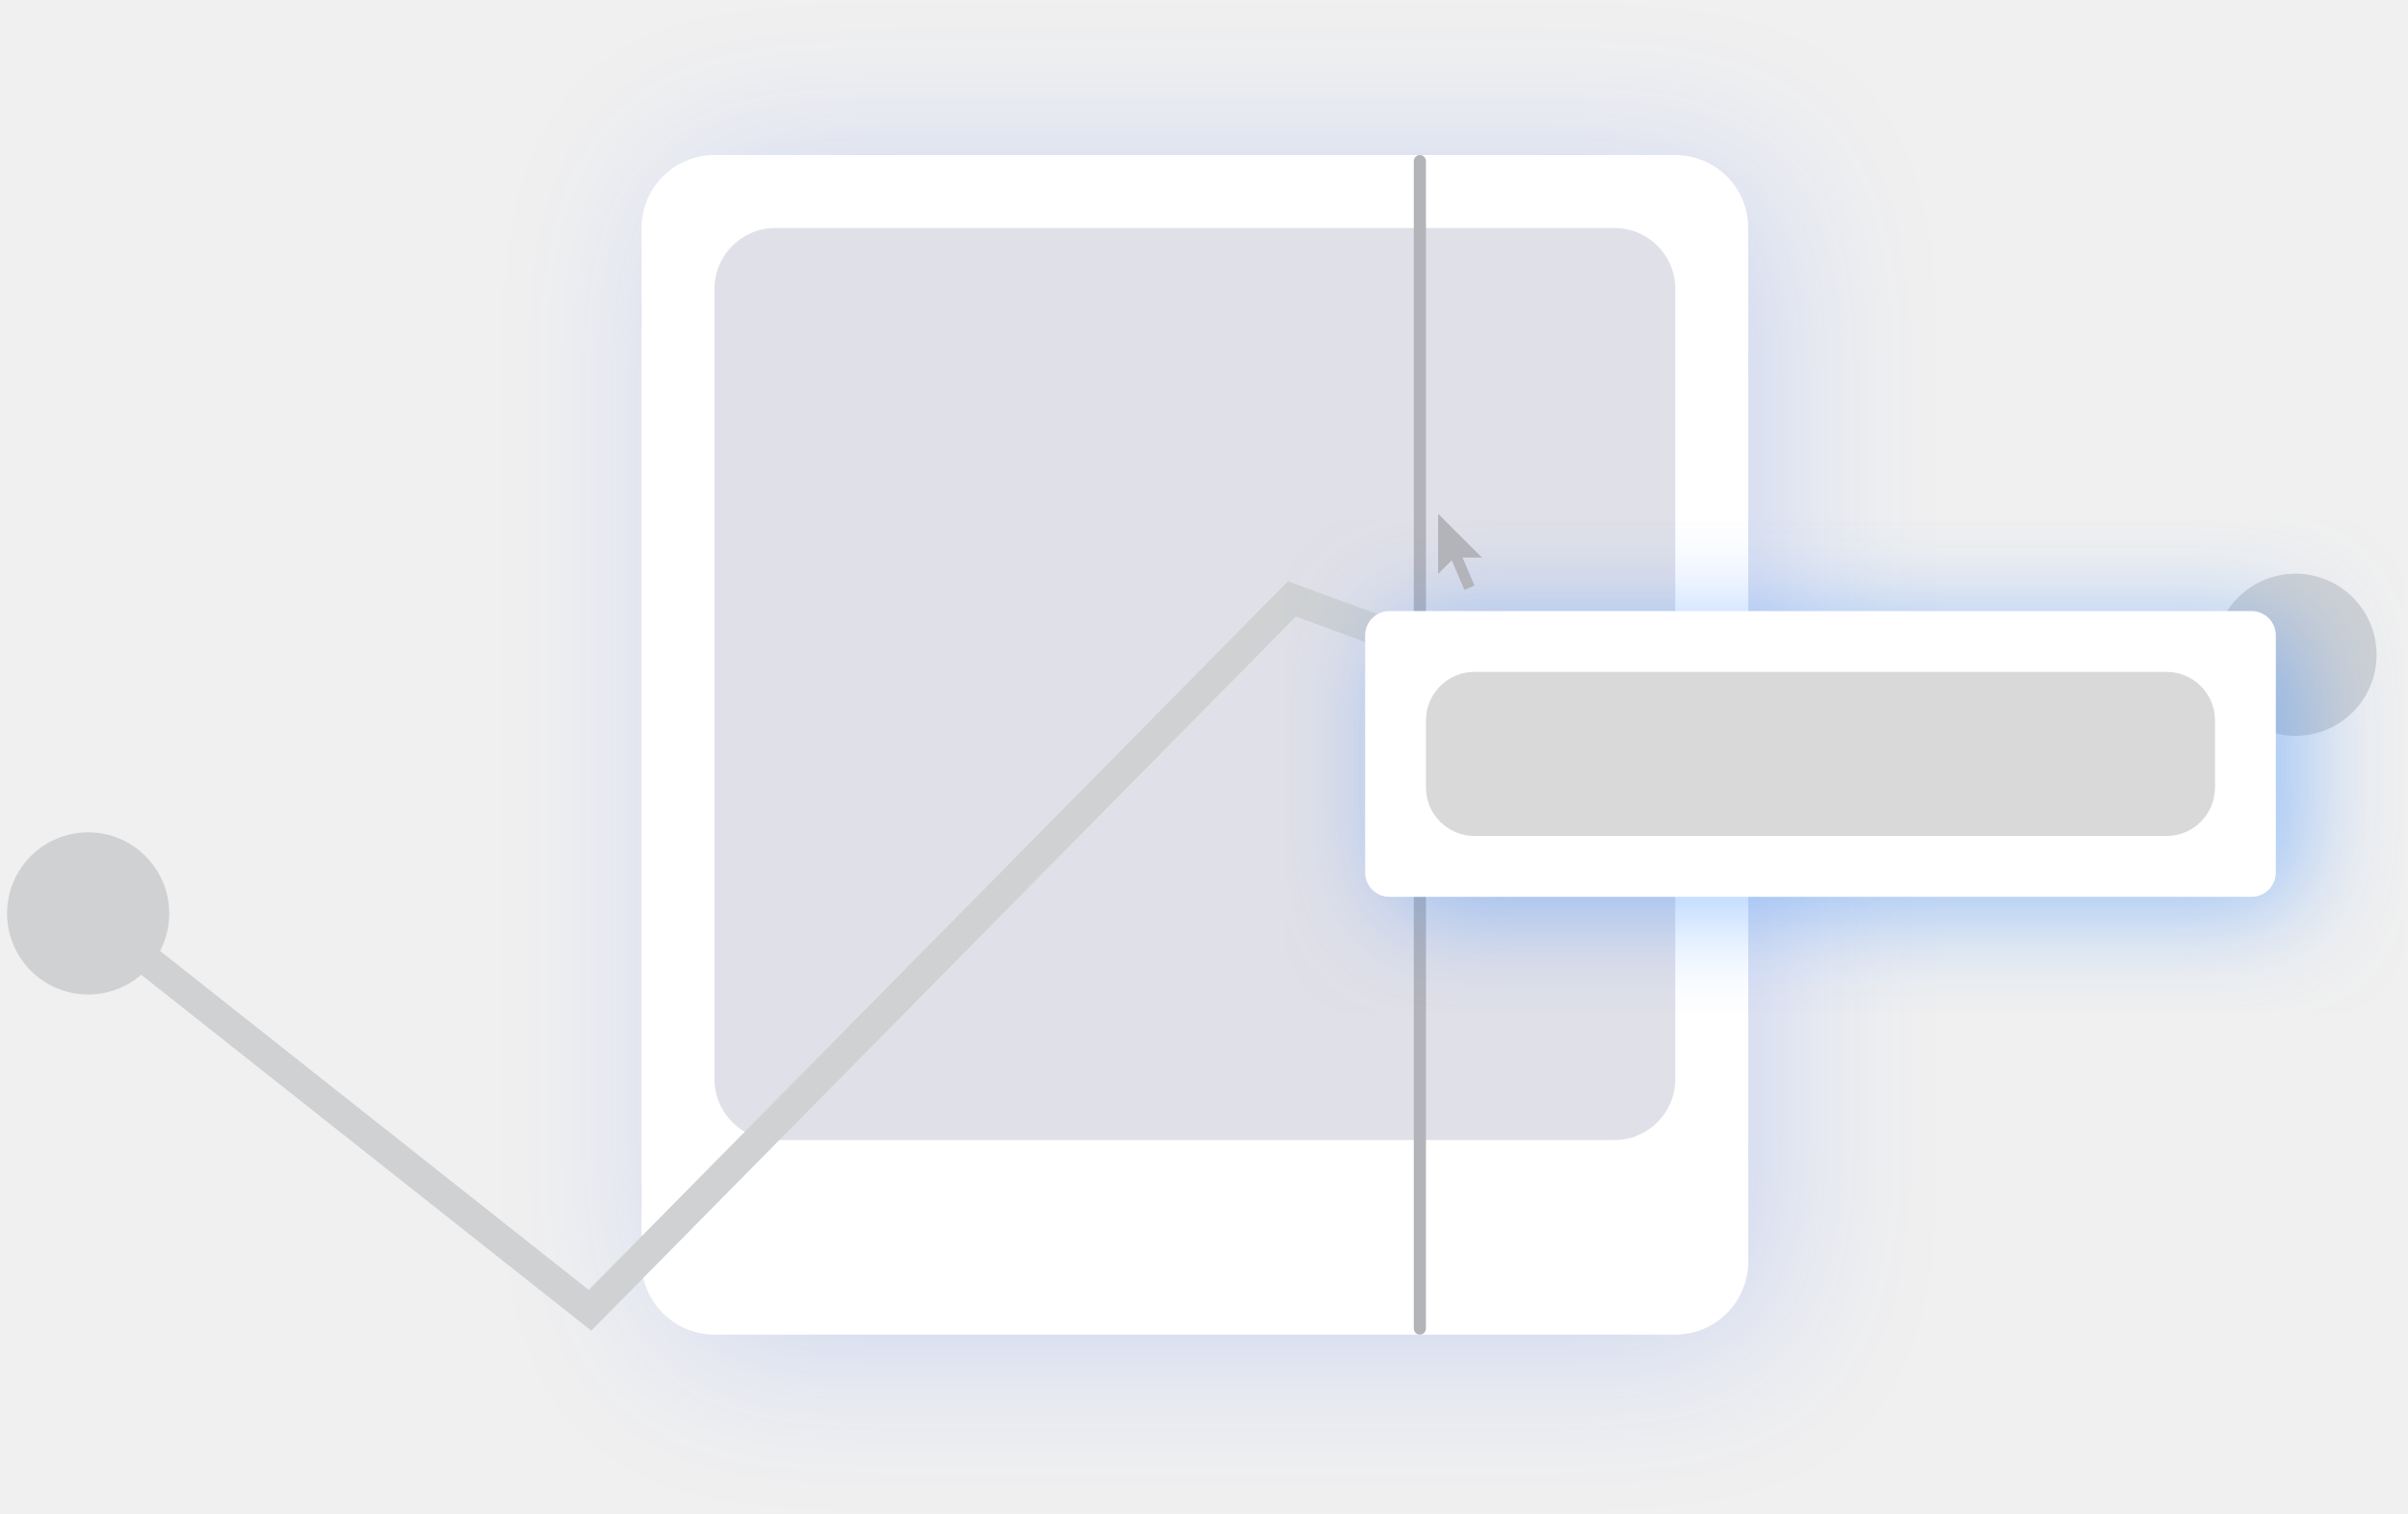
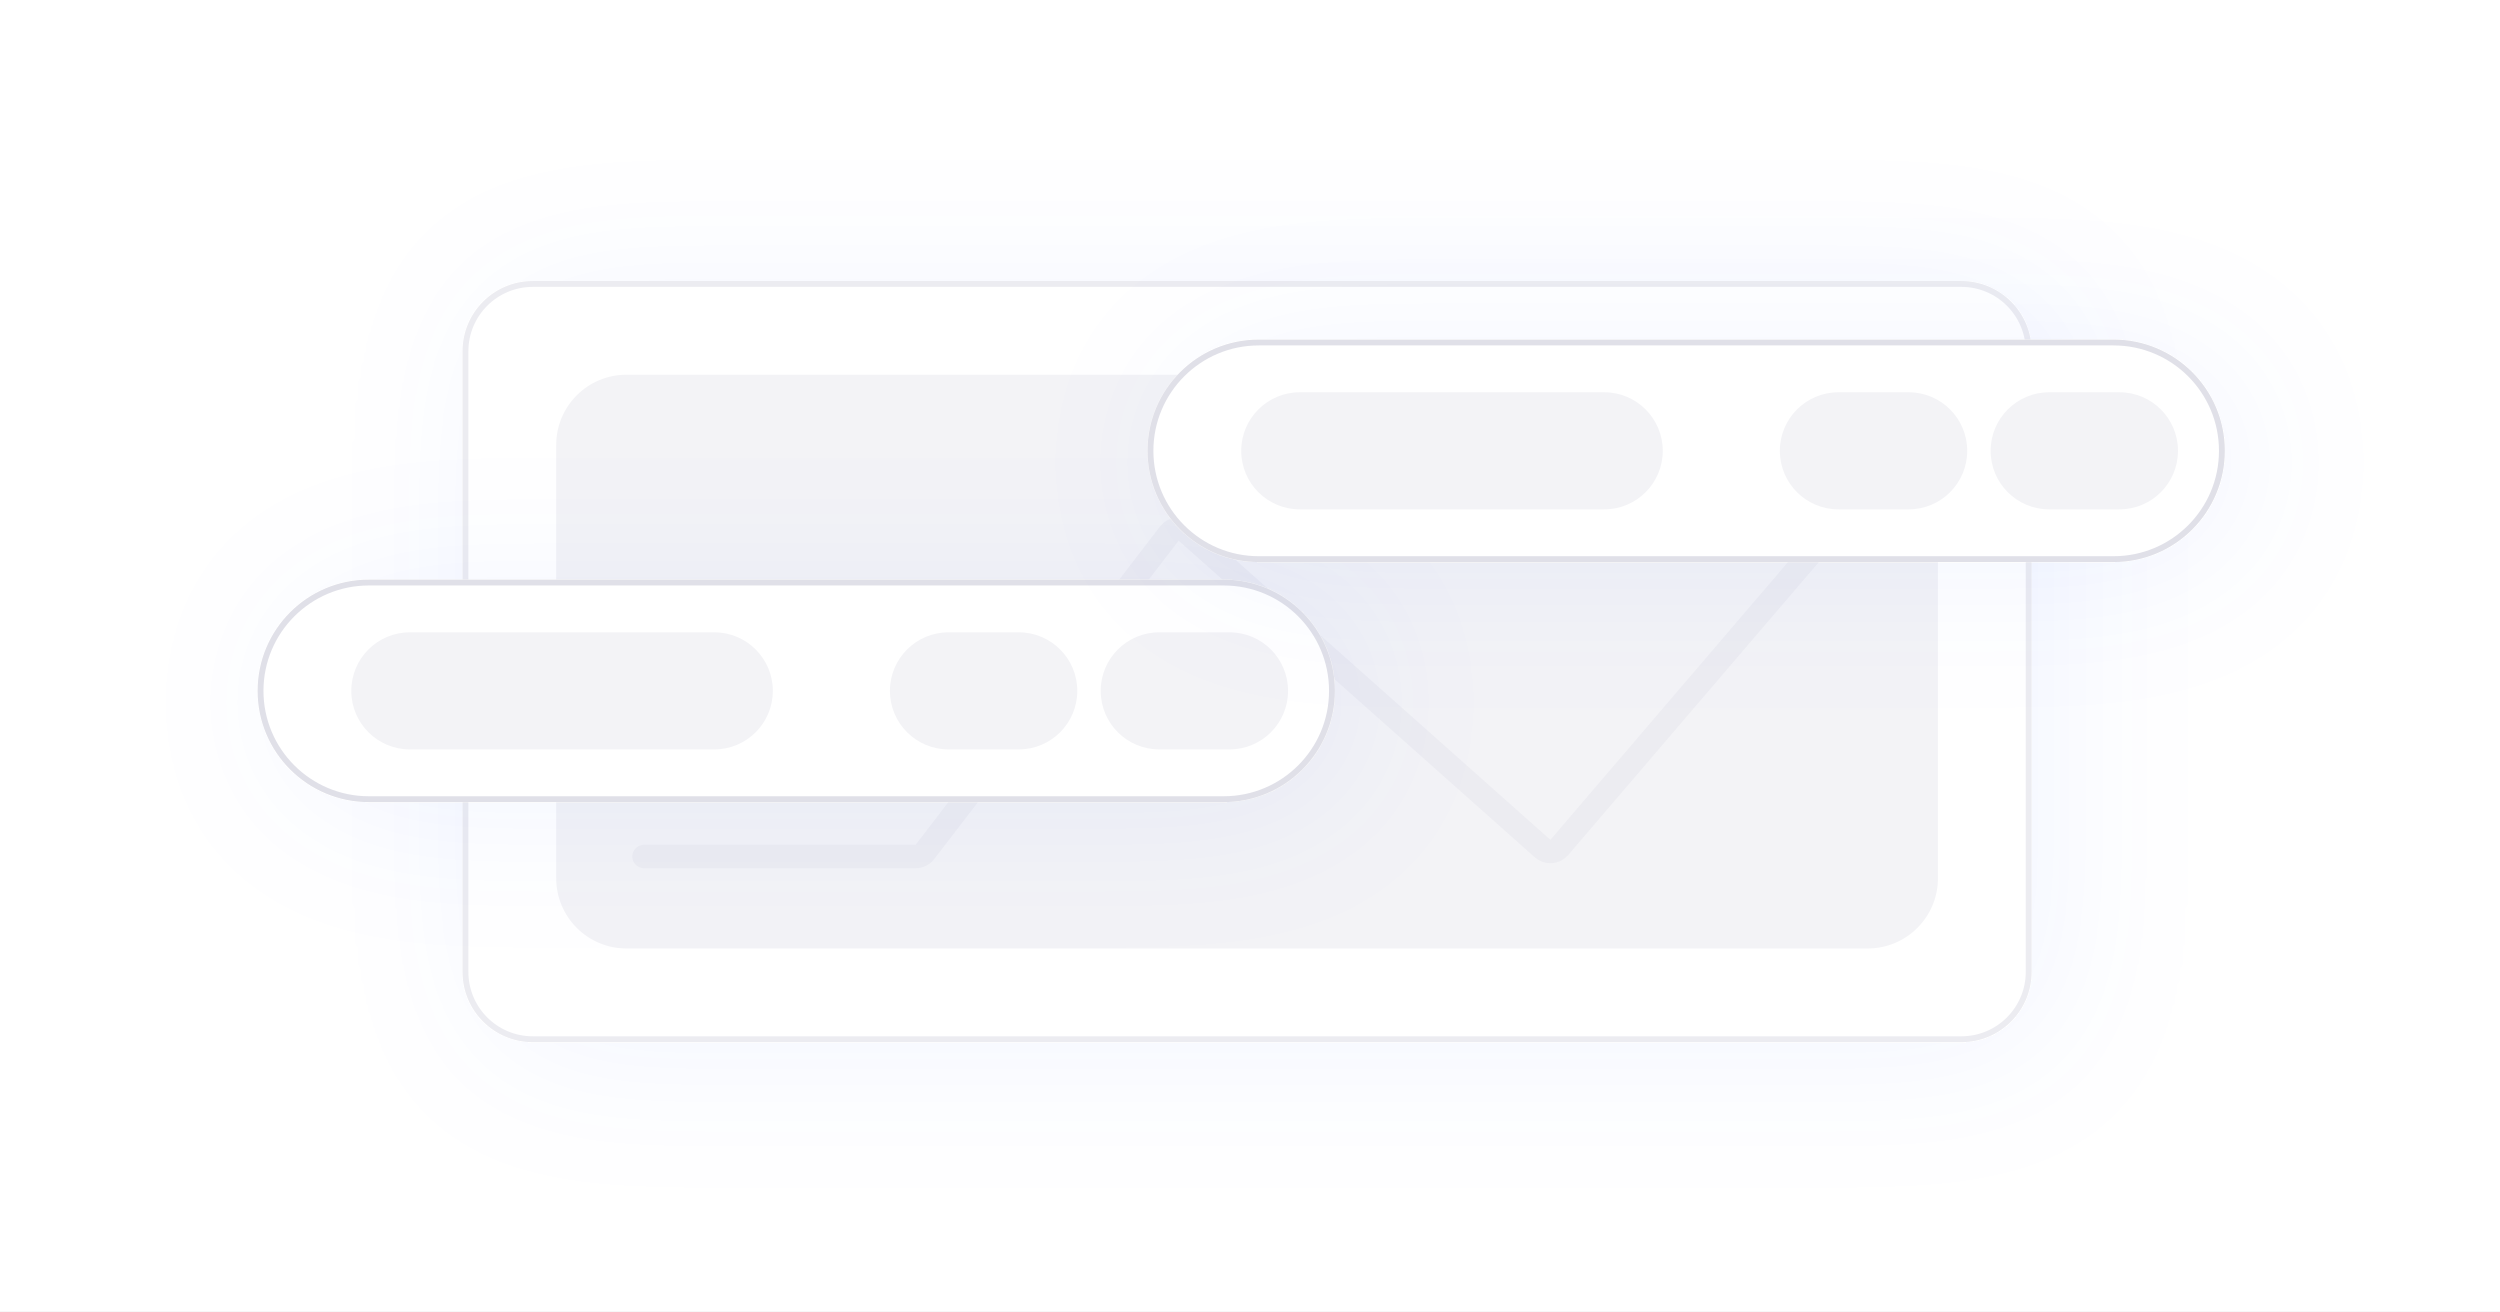
- <svg xmlns="http://www.w3.org/2000/svg" width="396" height="249" viewBox="0 0 396 249" fill="none">
-   <g filter="url(#filter0_d_5000_237489)">
-     <rect x="105.5" y="25.5" width="182" height="194" rx="12" fill="white" />
-     <rect x="117.5" y="37.5" width="158" height="150" rx="10" fill="#E0E0E8" />
+ <svg xmlns="http://www.w3.org/2000/svg" width="427" height="224" viewBox="0 0 427 224" fill="none">
+   <rect width="427" height="224" fill="white" />
+   <g filter="url(#filter0_d_9129_341982)">
+     <rect x="79" y="48" width="268" height="130" rx="12" fill="white" />
+     <rect x="79.5" y="48.5" width="267" height="129" rx="11.5" stroke="#ECECF1" />
  </g>
-   <path d="M1.167 150.231C1.167 157.595 7.136 163.565 14.5 163.565C21.864 163.565 27.833 157.595 27.833 150.231C27.833 142.868 21.864 136.898 14.5 136.898C7.136 136.898 1.167 142.868 1.167 150.231ZM97.022 215.5L95.471 217.461L97.228 218.851L98.801 217.256L97.022 215.5ZM212.457 98.5L213.318 96.153L211.807 95.599L210.677 96.744L212.457 98.5ZM328.369 141.045L327.507 143.392L328.712 143.834L329.773 143.114L328.369 141.045ZM364.167 107.686C364.167 115.05 370.136 121.019 377.5 121.019C384.864 121.019 390.833 115.05 390.833 107.686C390.833 100.322 384.864 94.353 377.5 94.353C370.136 94.353 364.167 100.322 364.167 107.686ZM12.949 152.192L95.471 217.461L98.573 213.539L16.051 148.271L12.949 152.192ZM98.801 217.256L214.236 100.256L210.677 96.744L95.242 213.744L98.801 217.256ZM211.595 100.847L327.507 143.392L329.23 138.699L213.318 96.153L211.595 100.847ZM329.773 143.114L378.904 109.754L376.096 105.618L326.964 138.977L329.773 143.114Z" fill="#CFD1D3" />
-   <path d="M233.5 26.5V218.5" stroke="#B3B3BA" stroke-width="2" stroke-linecap="round" />
-   <g filter="url(#filter1_d_5000_237489)">
-     <rect x="224.5" y="100.5" width="149.764" height="47" rx="4" fill="white" />
-     <rect x="234.5" y="110.5" width="129.764" height="27" rx="8" fill="#D9D9D9" />
+   <rect x="95" y="64" width="236" height="98" rx="12" fill="#F3F3F6" />
+   <path d="M110 146.291H156.394C157.015 146.291 157.601 146.002 157.98 145.509L199.729 91.124C200.436 90.203 201.777 90.076 202.645 90.847L263.477 144.936C264.313 145.68 265.597 145.593 266.325 144.742L320 82" stroke="#ECECF1" stroke-width="4" stroke-linecap="round" />
+   <g filter="url(#filter1_d_9129_341982)">
+     <rect x="44" y="99" width="184" height="38" rx="19" fill="white" />
+     <rect x="44.5" y="99.5" width="183" height="37" rx="18.5" stroke="#E0E0E8" />
+     <rect x="220" y="128" width="32" height="20" rx="10" transform="rotate(180 220 128)" fill="#F3F3F6" />
+     <rect x="184" y="128" width="32" height="20" rx="10" transform="rotate(180 184 128)" fill="#F3F3F6" />
+     <rect x="132" y="128" width="72" height="20" rx="10" transform="rotate(180 132 128)" fill="#F3F3F6" />
  </g>
-   <path fill-rule="evenodd" clip-rule="evenodd" d="M240.517 91.7H243.7L236.5 84.5V94.4L238.752 92.148L240.818 97.016L242.475 96.313L240.517 91.7Z" fill="#B3B3BA" />
+   <g filter="url(#filter2_d_9129_341982)">
+     <rect x="196" y="58" width="184" height="38" rx="19" fill="white" />
+     <rect x="196.5" y="58.5" width="183" height="37" rx="18.5" stroke="#E0E0E8" />
+     <rect x="372" y="87" width="32" height="20" rx="10" transform="rotate(180 372 87)" fill="#F3F3F6" />
+     <rect x="336" y="87" width="32" height="20" rx="10" transform="rotate(180 336 87)" fill="#F3F3F6" />
+     <rect x="284" y="87" width="72" height="20" rx="10" transform="rotate(180 284 87)" fill="#F3F3F6" />
+   </g>
  <defs>
-     <filter id="filter0_d_5000_237489" x="82.5" y="0.5" width="236" height="248" filterUnits="userSpaceOnUse" color-interpolation-filters="sRGB">
+     <filter id="filter0_d_9129_341982" x="56" y="23" width="322" height="184" filterUnits="userSpaceOnUse" color-interpolation-filters="sRGB">
      <feFlood flood-opacity="0" result="BackgroundImageFix" />
      <feColorMatrix in="SourceAlpha" type="matrix" values="0 0 0 0 0 0 0 0 0 0 0 0 0 0 0 0 0 0 127 0" result="hardAlpha" />
      <feOffset dx="4" dy="2" />
      <feGaussianBlur stdDeviation="13.5" />
-       <feColorMatrix type="matrix" values="0 0 0 0 0 0 0 0 0 0.247 0 0 0 0 1 0 0 0 0.15 0" />
-       <feBlend mode="normal" in2="BackgroundImageFix" result="effect1_dropShadow_5000_237489" />
-       <feBlend mode="normal" in="SourceGraphic" in2="effect1_dropShadow_5000_237489" result="shape" />
+       <feComposite in2="hardAlpha" operator="out" />
+       <feColorMatrix type="matrix" values="0 0 0 0 0 0 0 0 0 0.247 0 0 0 0 1 0 0 0 0.05 0" />
+       <feBlend mode="normal" in2="BackgroundImageFix" result="effect1_dropShadow_9129_341982" />
+       <feBlend mode="normal" in="SourceGraphic" in2="effect1_dropShadow_9129_341982" result="shape" />
    </filter>
-     <filter id="filter1_d_5000_237489" x="211.5" y="85.5" width="183.764" height="81" filterUnits="userSpaceOnUse" color-interpolation-filters="sRGB">
+     <filter id="filter1_d_9129_341982" x="21" y="74" width="238" height="92" filterUnits="userSpaceOnUse" color-interpolation-filters="sRGB">
      <feFlood flood-opacity="0" result="BackgroundImageFix" />
      <feColorMatrix in="SourceAlpha" type="matrix" values="0 0 0 0 0 0 0 0 0 0 0 0 0 0 0 0 0 0 127 0" result="hardAlpha" />
      <feOffset dx="4" dy="2" />
-       <feGaussianBlur stdDeviation="8.5" />
-       <feColorMatrix type="matrix" values="0 0 0 0 0.255 0 0 0 0 0.569 0 0 0 0 1 0 0 0 0.5 0" />
-       <feBlend mode="normal" in2="BackgroundImageFix" result="effect1_dropShadow_5000_237489" />
-       <feBlend mode="normal" in="SourceGraphic" in2="effect1_dropShadow_5000_237489" result="shape" />
+       <feGaussianBlur stdDeviation="13.5" />
+       <feComposite in2="hardAlpha" operator="out" />
+       <feColorMatrix type="matrix" values="0 0 0 0 0 0 0 0 0 0.247 0 0 0 0 1 0 0 0 0.05 0" />
+       <feBlend mode="normal" in2="BackgroundImageFix" result="effect1_dropShadow_9129_341982" />
+       <feBlend mode="normal" in="SourceGraphic" in2="effect1_dropShadow_9129_341982" result="shape" />
+     </filter>
+     <filter id="filter2_d_9129_341982" x="173" y="33" width="238" height="92" filterUnits="userSpaceOnUse" color-interpolation-filters="sRGB">
+       <feFlood flood-opacity="0" result="BackgroundImageFix" />
+       <feColorMatrix in="SourceAlpha" type="matrix" values="0 0 0 0 0 0 0 0 0 0 0 0 0 0 0 0 0 0 127 0" result="hardAlpha" />
+       <feOffset dx="4" dy="2" />
+       <feGaussianBlur stdDeviation="13.5" />
+       <feComposite in2="hardAlpha" operator="out" />
+       <feColorMatrix type="matrix" values="0 0 0 0 0 0 0 0 0 0.247 0 0 0 0 1 0 0 0 0.05 0" />
+       <feBlend mode="normal" in2="BackgroundImageFix" result="effect1_dropShadow_9129_341982" />
+       <feBlend mode="normal" in="SourceGraphic" in2="effect1_dropShadow_9129_341982" result="shape" />
    </filter>
  </defs>
</svg>
